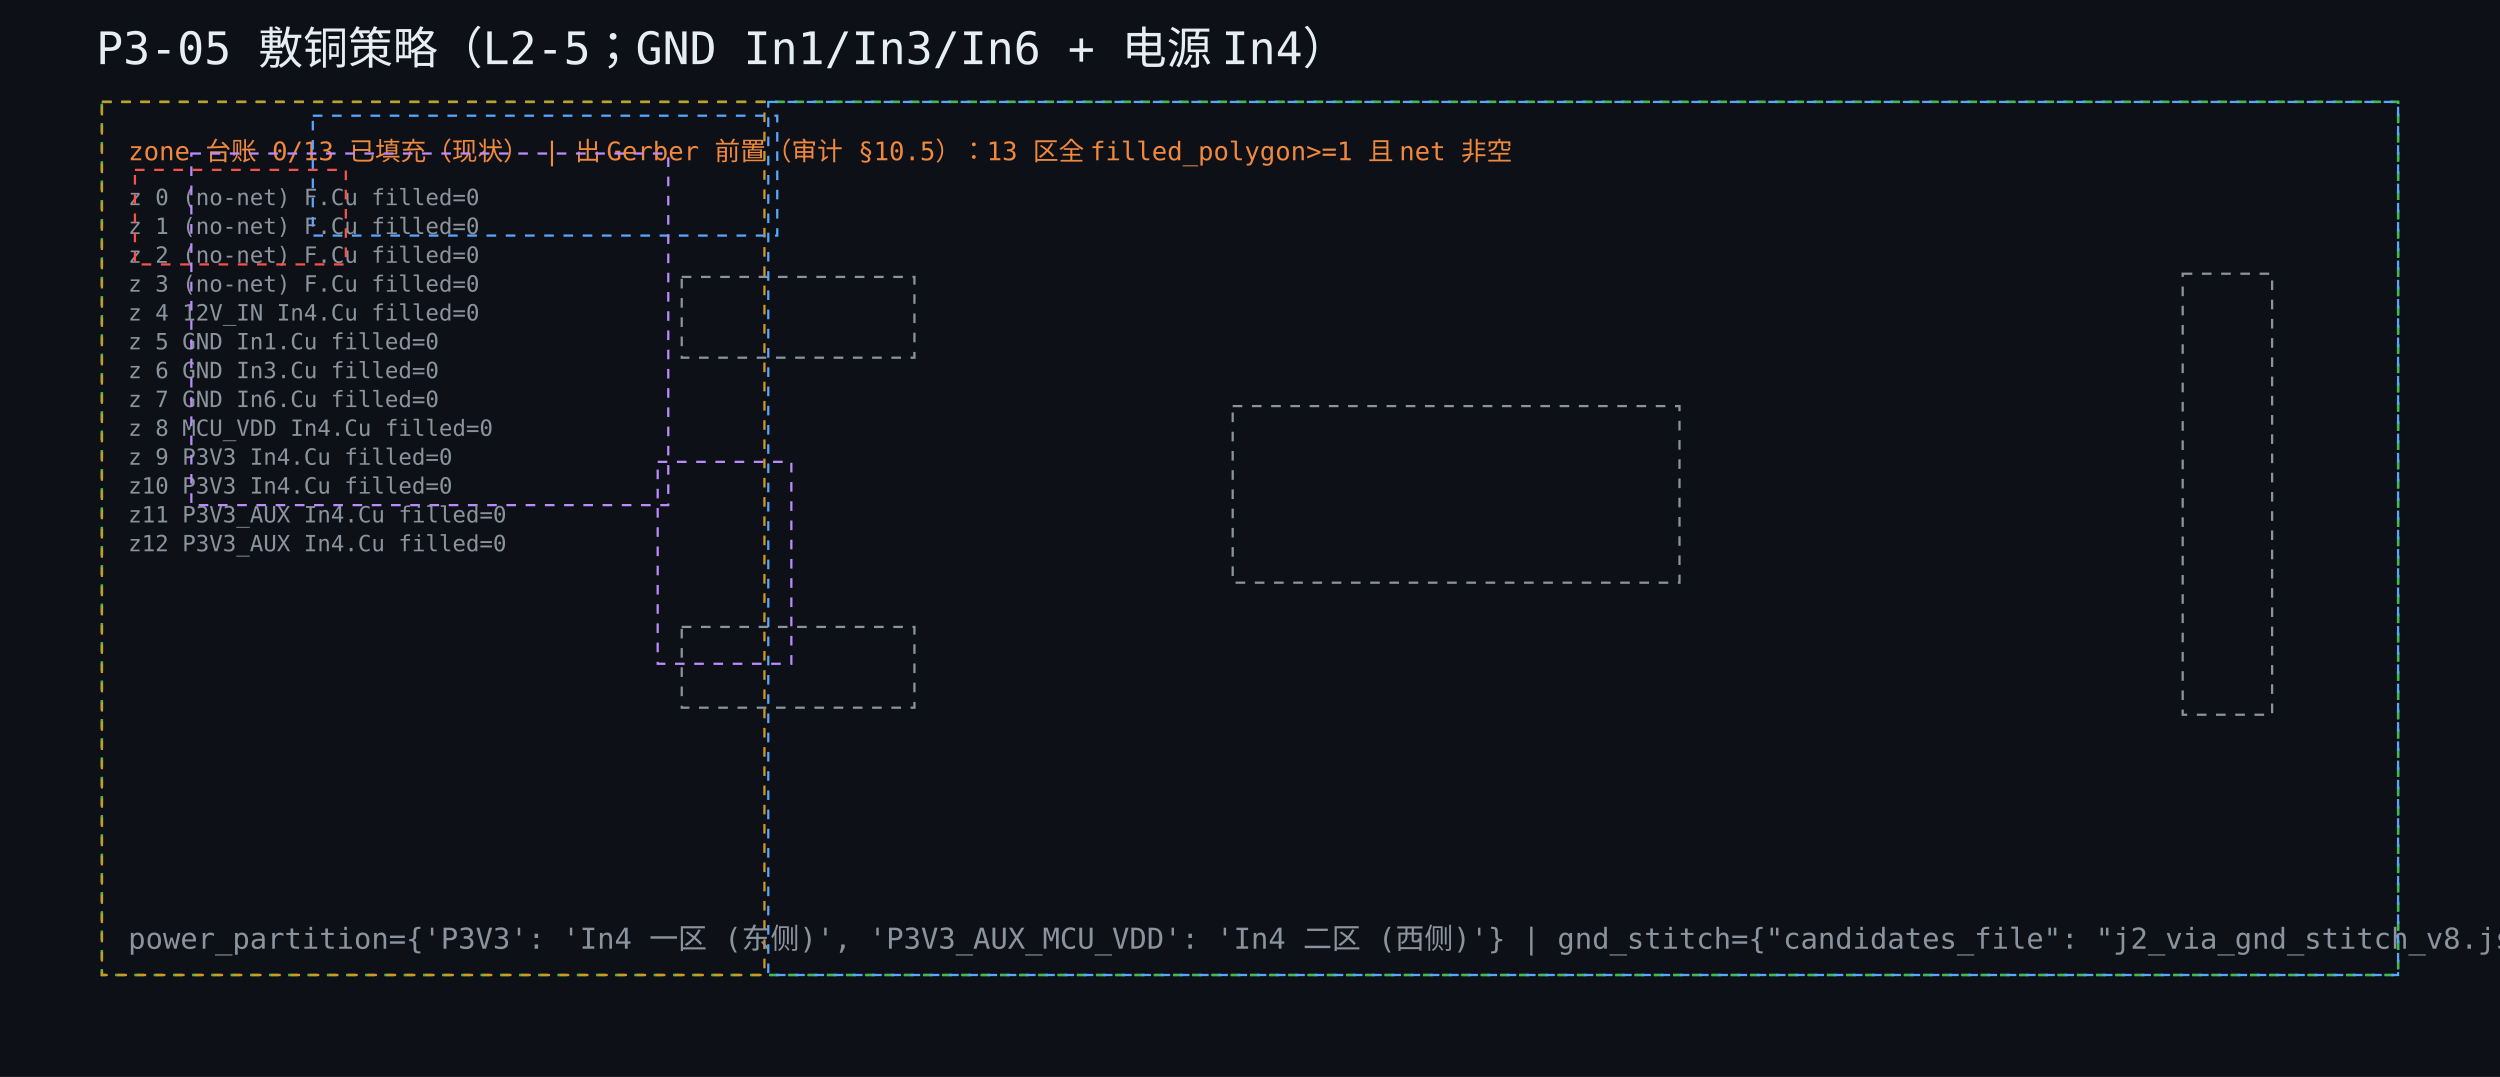
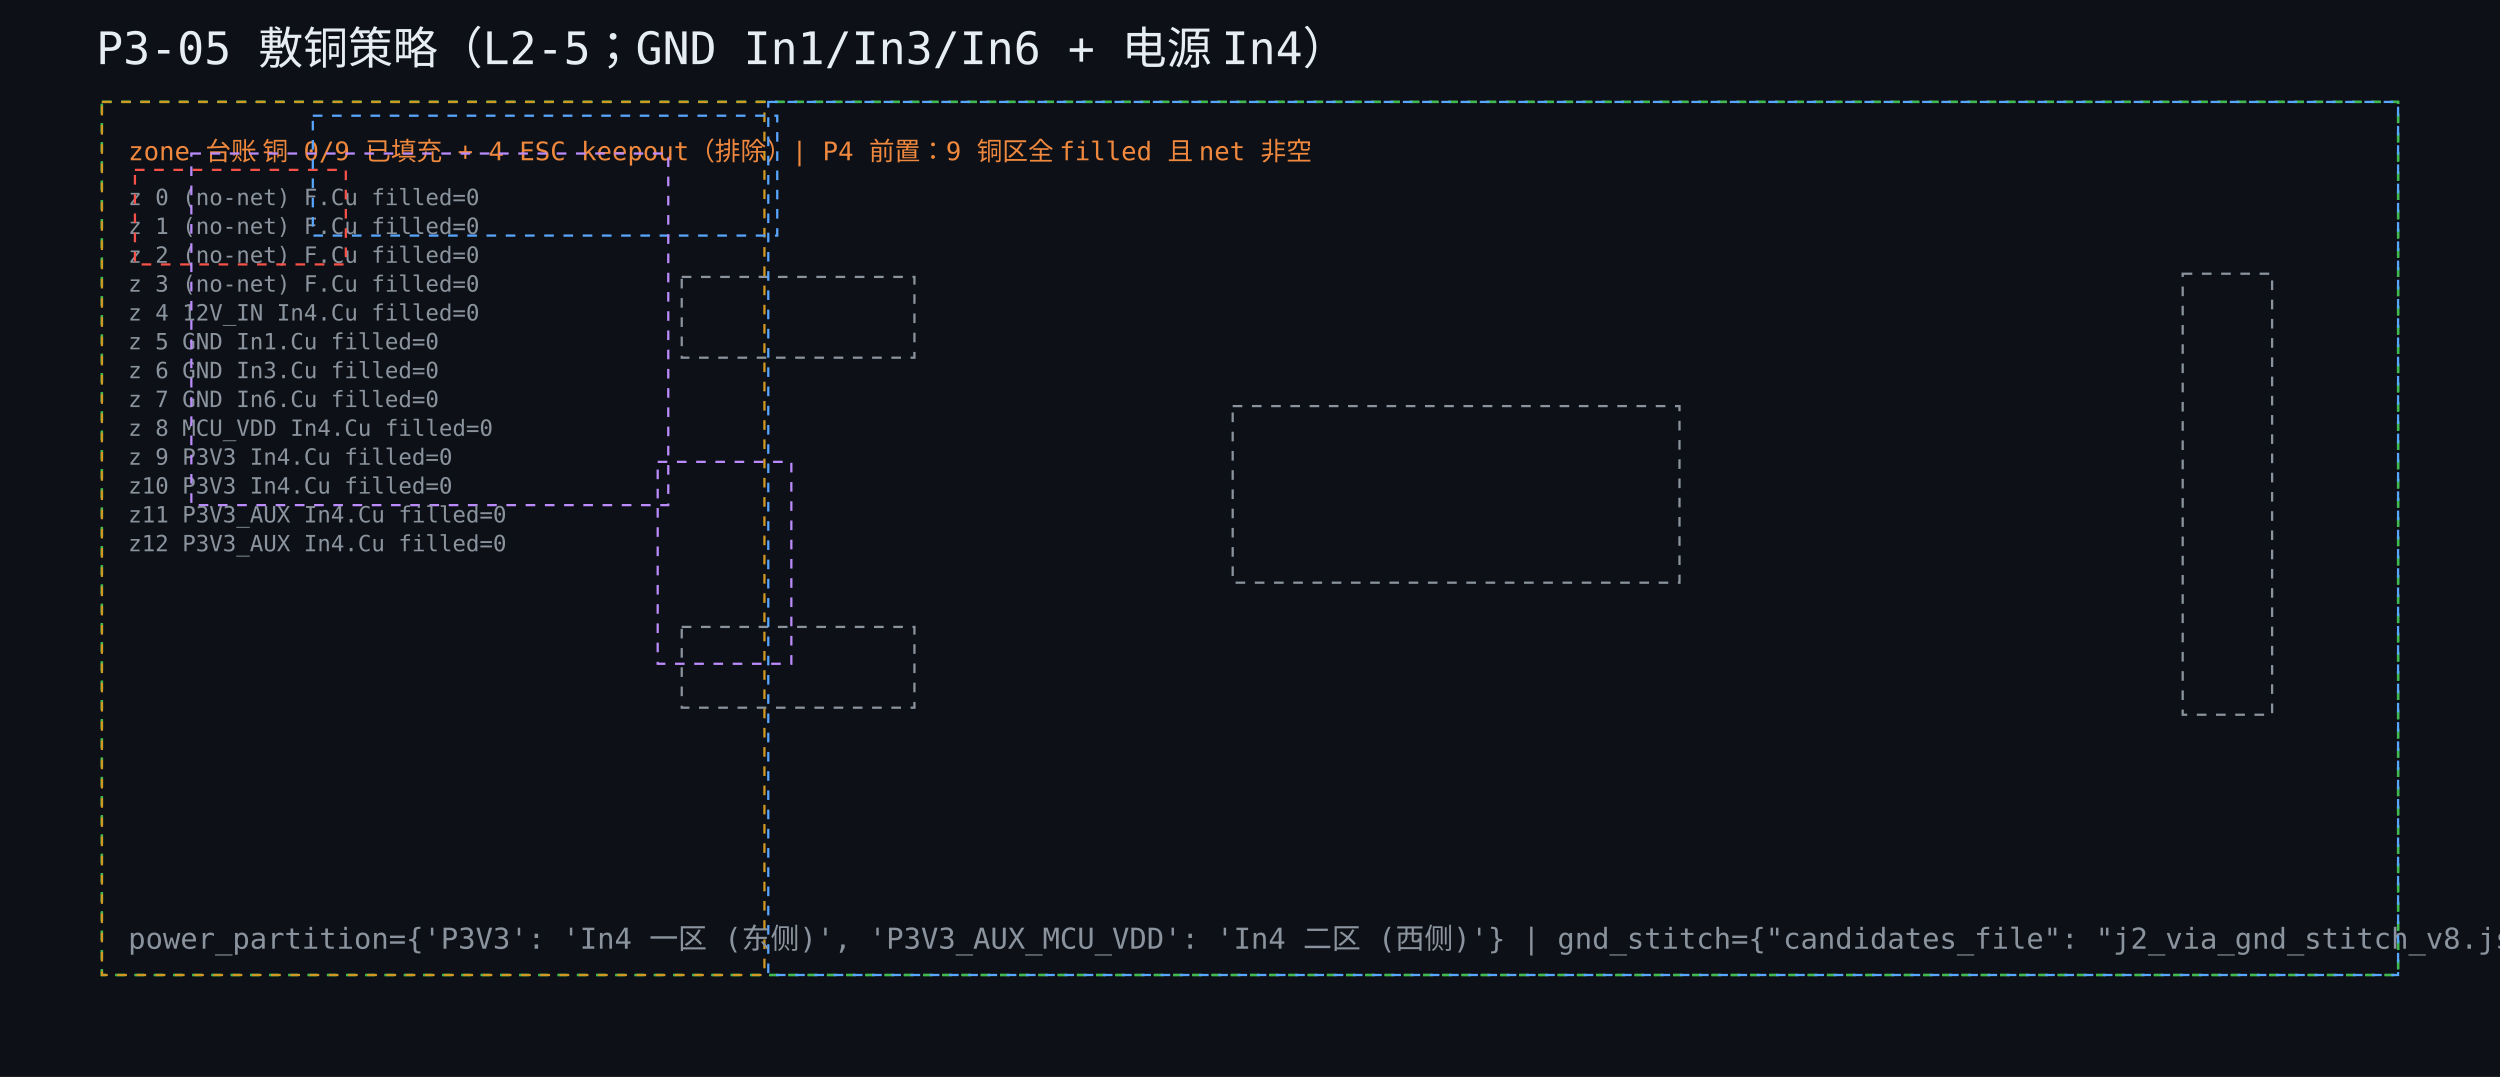
<svg xmlns="http://www.w3.org/2000/svg" width="780" height="336" viewBox="0 0 780 336">
  <rect width="780" height="336" fill="#0d1117" />
  <text x="30" y="20" fill="#e6edf3" font-family="monospace" font-size="14">P3-05 敷铜策略（L2-5；GND In1/In3/In6 + 电源 In4）</text>
  <g transform="translate(30,30)">
-     <text x="10.0" y="20.0" fill="#f0883e" font-family="monospace" font-size="8" text-anchor="start">zone 台账 0/13 已填充（现状） | 出 Gerber 前置（审计 §10.5）：13 区全 filled_polygon&gt;=1 且 net 非空</text>
+     <text x="10.0" y="20.0" fill="#f0883e" font-family="monospace" font-size="8" text-anchor="start">zone 台账 铜 0/9 已填充 + 4 ESC keepout（排除）| P4 前置：9 铜区全 filled 且 net 非空</text>
    <rect x="651.0" y="55.4" width="27.9" height="137.6" fill="none" stroke="#8b949e" stroke-width="0.7" stroke-dasharray="3 3" />
    <text x="10.0" y="34.0" fill="#8b949e" font-family="monospace" font-size="7" text-anchor="start">z 0 (no-net)   F.Cu     filled=0</text>
    <rect x="182.7" y="56.4" width="72.6" height="25.2" fill="none" stroke="#8b949e" stroke-width="0.7" stroke-dasharray="3 3" />
    <text x="10.0" y="43.0" fill="#8b949e" font-family="monospace" font-size="7" text-anchor="start">z 1 (no-net)   F.Cu     filled=0</text>
    <rect x="182.7" y="165.6" width="72.6" height="25.2" fill="none" stroke="#8b949e" stroke-width="0.7" stroke-dasharray="3 3" />
    <text x="10.0" y="52.0" fill="#8b949e" font-family="monospace" font-size="7" text-anchor="start">z 2 (no-net)   F.Cu     filled=0</text>
    <rect x="354.6" y="96.7" width="139.4" height="55.1" fill="none" stroke="#8b949e" stroke-width="0.7" stroke-dasharray="3 3" />
    <text x="10.0" y="61.0" fill="#8b949e" font-family="monospace" font-size="7" text-anchor="start">z 3 (no-net)   F.Cu     filled=0</text>
    <rect x="12.1" y="23.0" width="65.8" height="29.5" fill="none" stroke="#f85149" stroke-width="0.7" stroke-dasharray="3 3" />
    <text x="10.0" y="70.0" fill="#8b949e" font-family="monospace" font-size="7" text-anchor="start">z 4 12V_IN     In4.Cu   filled=0</text>
    <rect x="1.8" y="1.8" width="716.4" height="272.4" fill="none" stroke="#3fb950" stroke-width="0.7" stroke-dasharray="3 3" />
    <text x="10.0" y="79.0" fill="#8b949e" font-family="monospace" font-size="7" text-anchor="start">z 5 GND        In1.Cu   filled=0</text>
    <rect x="1.8" y="1.8" width="716.4" height="272.4" fill="none" stroke="#3fb950" stroke-width="0.7" stroke-dasharray="3 3" />
    <text x="10.0" y="88.0" fill="#8b949e" font-family="monospace" font-size="7" text-anchor="start">z 6 GND        In3.Cu   filled=0</text>
    <rect x="1.8" y="1.8" width="716.4" height="272.4" fill="none" stroke="#3fb950" stroke-width="0.7" stroke-dasharray="3 3" />
    <text x="10.0" y="97.0" fill="#8b949e" font-family="monospace" font-size="7" text-anchor="start">z 7 GND        In6.Cu   filled=0</text>
    <rect x="1.8" y="1.8" width="206.7" height="272.4" fill="none" stroke="#d29922" stroke-width="0.7" stroke-dasharray="3 3" />
    <text x="10.0" y="106.0" fill="#8b949e" font-family="monospace" font-size="7" text-anchor="start">z 8 MCU_VDD    In4.Cu   filled=0</text>
    <rect x="209.7" y="1.8" width="508.5" height="272.4" fill="none" stroke="#58a6ff" stroke-width="0.7" stroke-dasharray="3 3" />
    <text x="10.0" y="115.0" fill="#8b949e" font-family="monospace" font-size="7" text-anchor="start">z 9 P3V3       In4.Cu   filled=0</text>
    <rect x="67.6" y="6.1" width="144.9" height="37.4" fill="none" stroke="#58a6ff" stroke-width="0.7" stroke-dasharray="3 3" />
    <text x="10.0" y="124.0" fill="#8b949e" font-family="monospace" font-size="7" text-anchor="start">z10 P3V3       In4.Cu   filled=0</text>
    <rect x="29.7" y="17.9" width="148.8" height="109.7" fill="none" stroke="#bc8cff" stroke-width="0.7" stroke-dasharray="3 3" />
    <text x="10.0" y="133.0" fill="#8b949e" font-family="monospace" font-size="7" text-anchor="start">z11 P3V3_AUX   In4.Cu   filled=0</text>
    <rect x="175.2" y="114.1" width="41.7" height="63.0" fill="none" stroke="#bc8cff" stroke-width="0.7" stroke-dasharray="3 3" />
    <text x="10.0" y="142.0" fill="#8b949e" font-family="monospace" font-size="7" text-anchor="start">z12 P3V3_AUX   In4.Cu   filled=0</text>
    <text x="10.0" y="266.0" fill="#8b949e" font-family="monospace" font-size="9" text-anchor="start">power_partition={'P3V3': 'In4 一区 (东侧)', 'P3V3_AUX_MCU_VDD': 'In4 二区 (西侧)'} | gnd_stitch={"candidates_file": "j2_via_gnd_stitch_v8.json", "rule": "差分换层处硬性 GND 伴行 via (每换</text>
  </g>
</svg>
